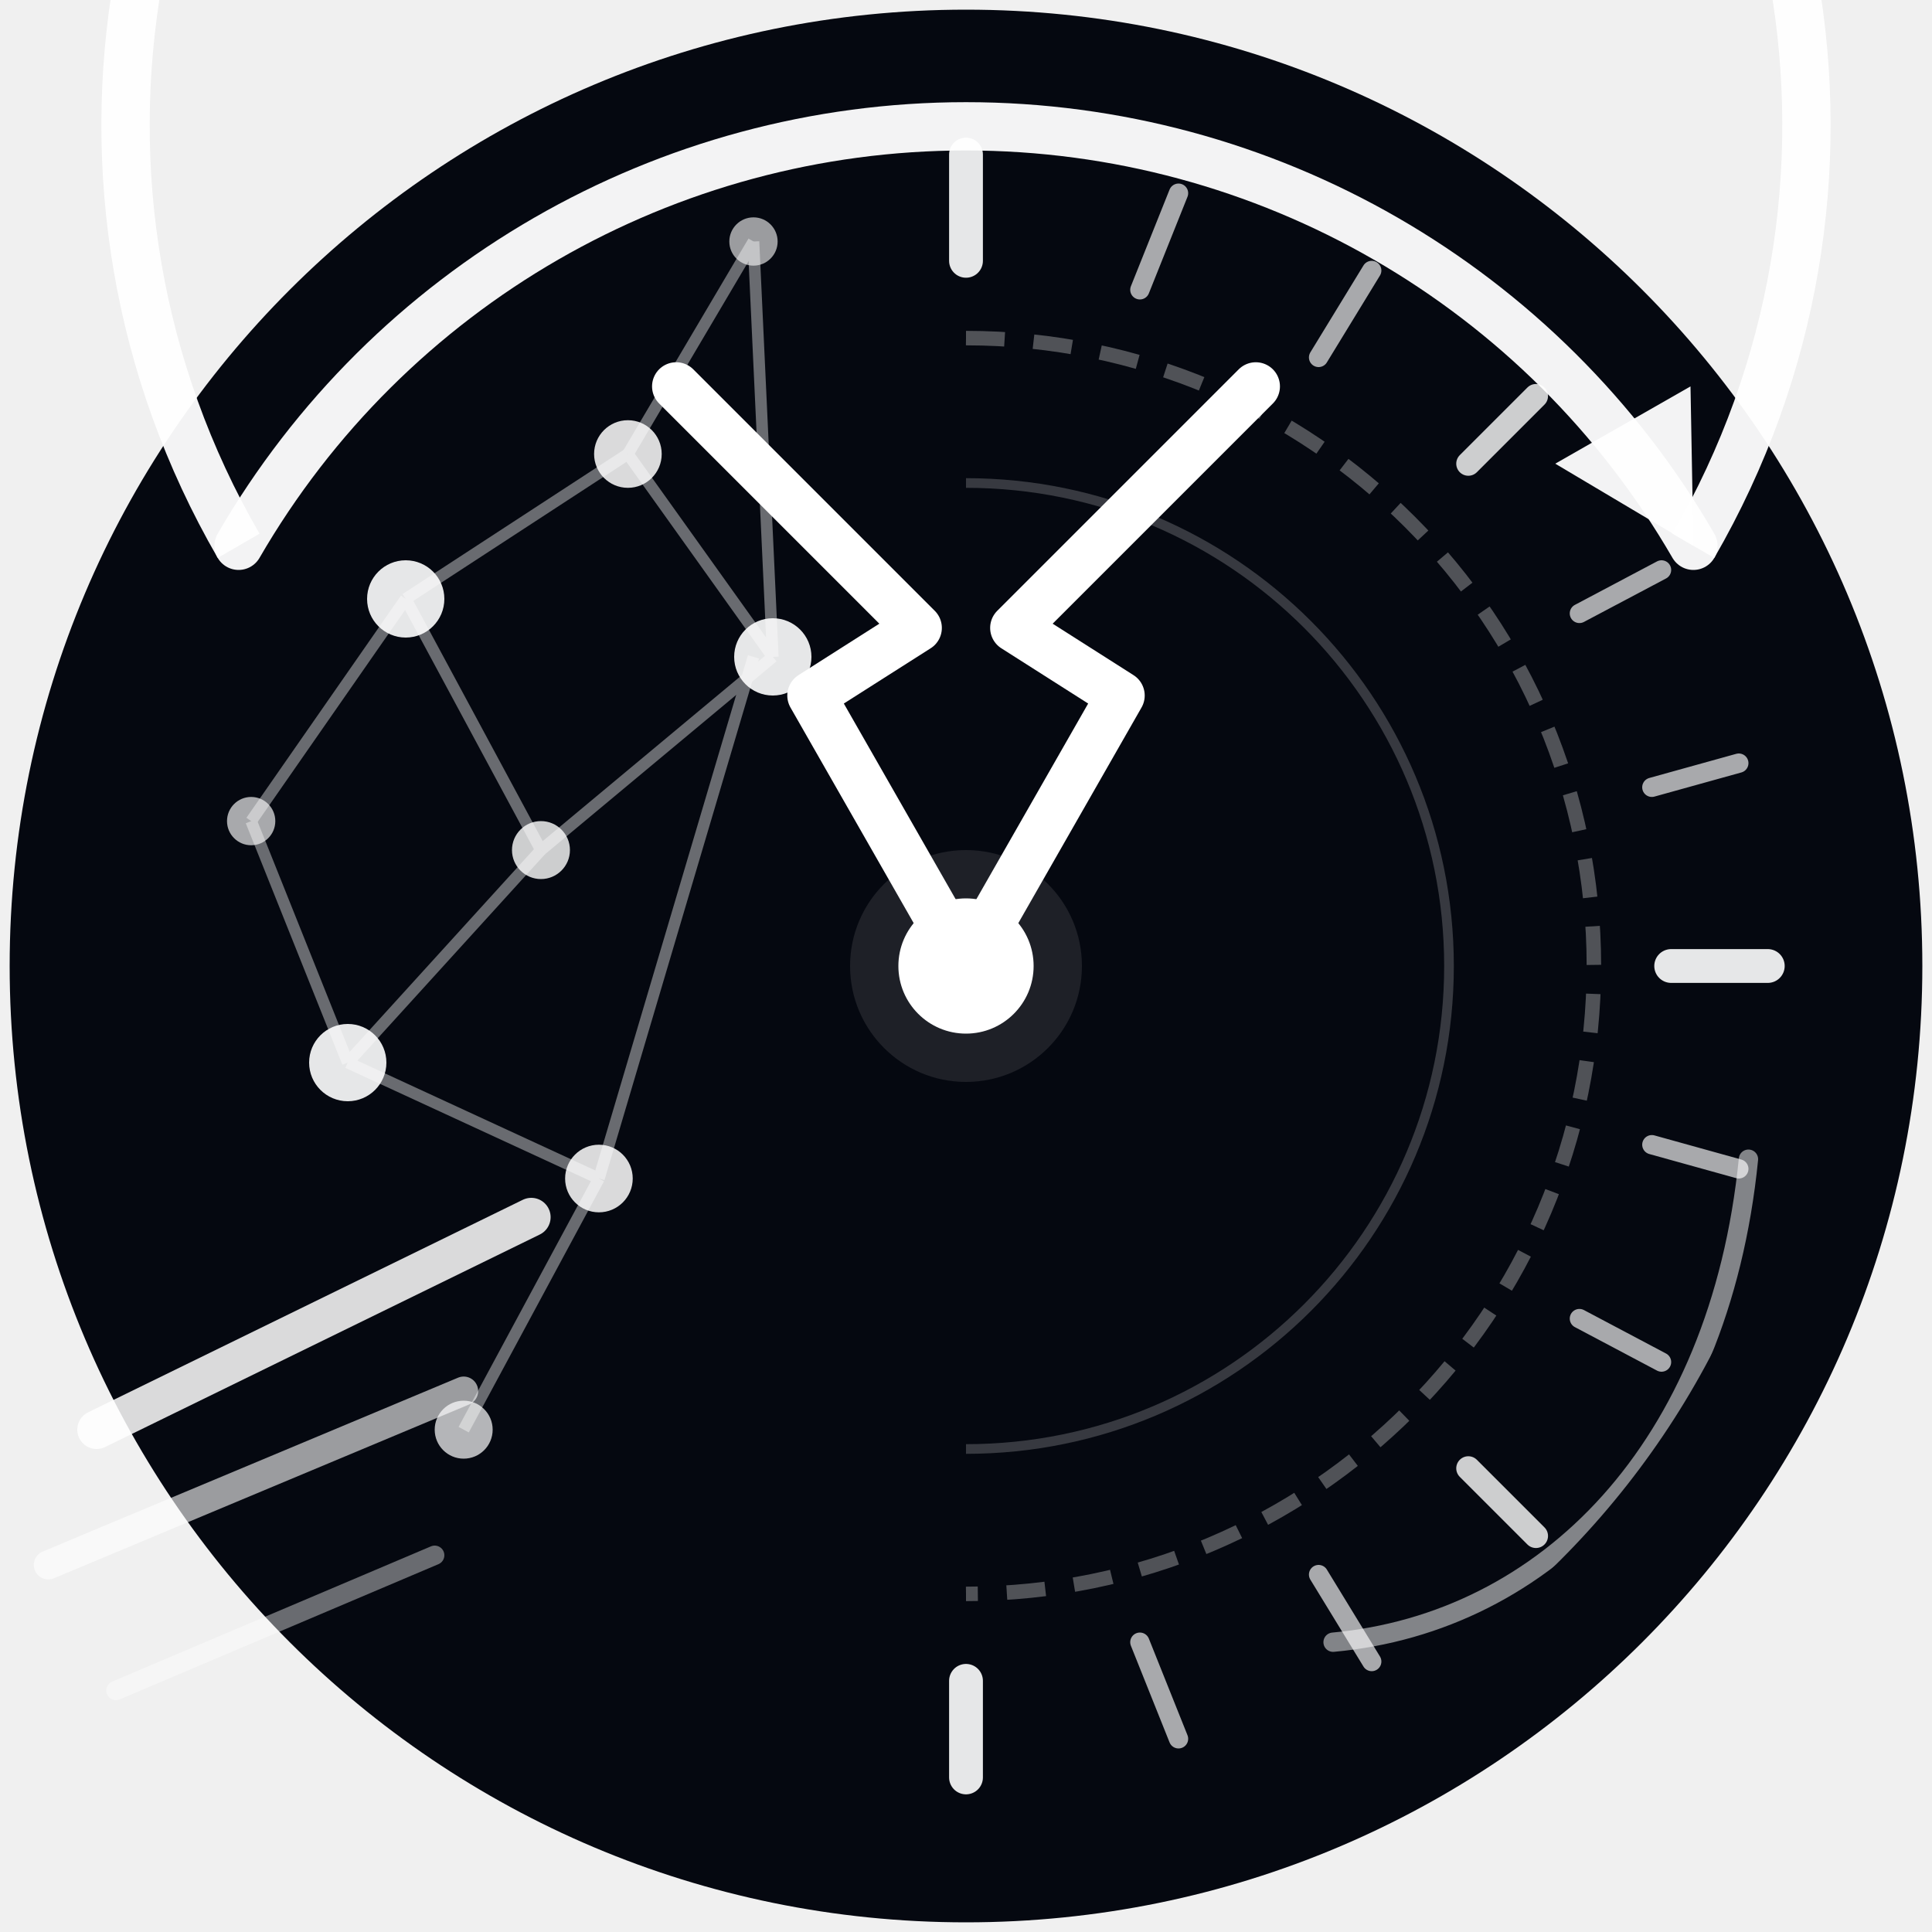
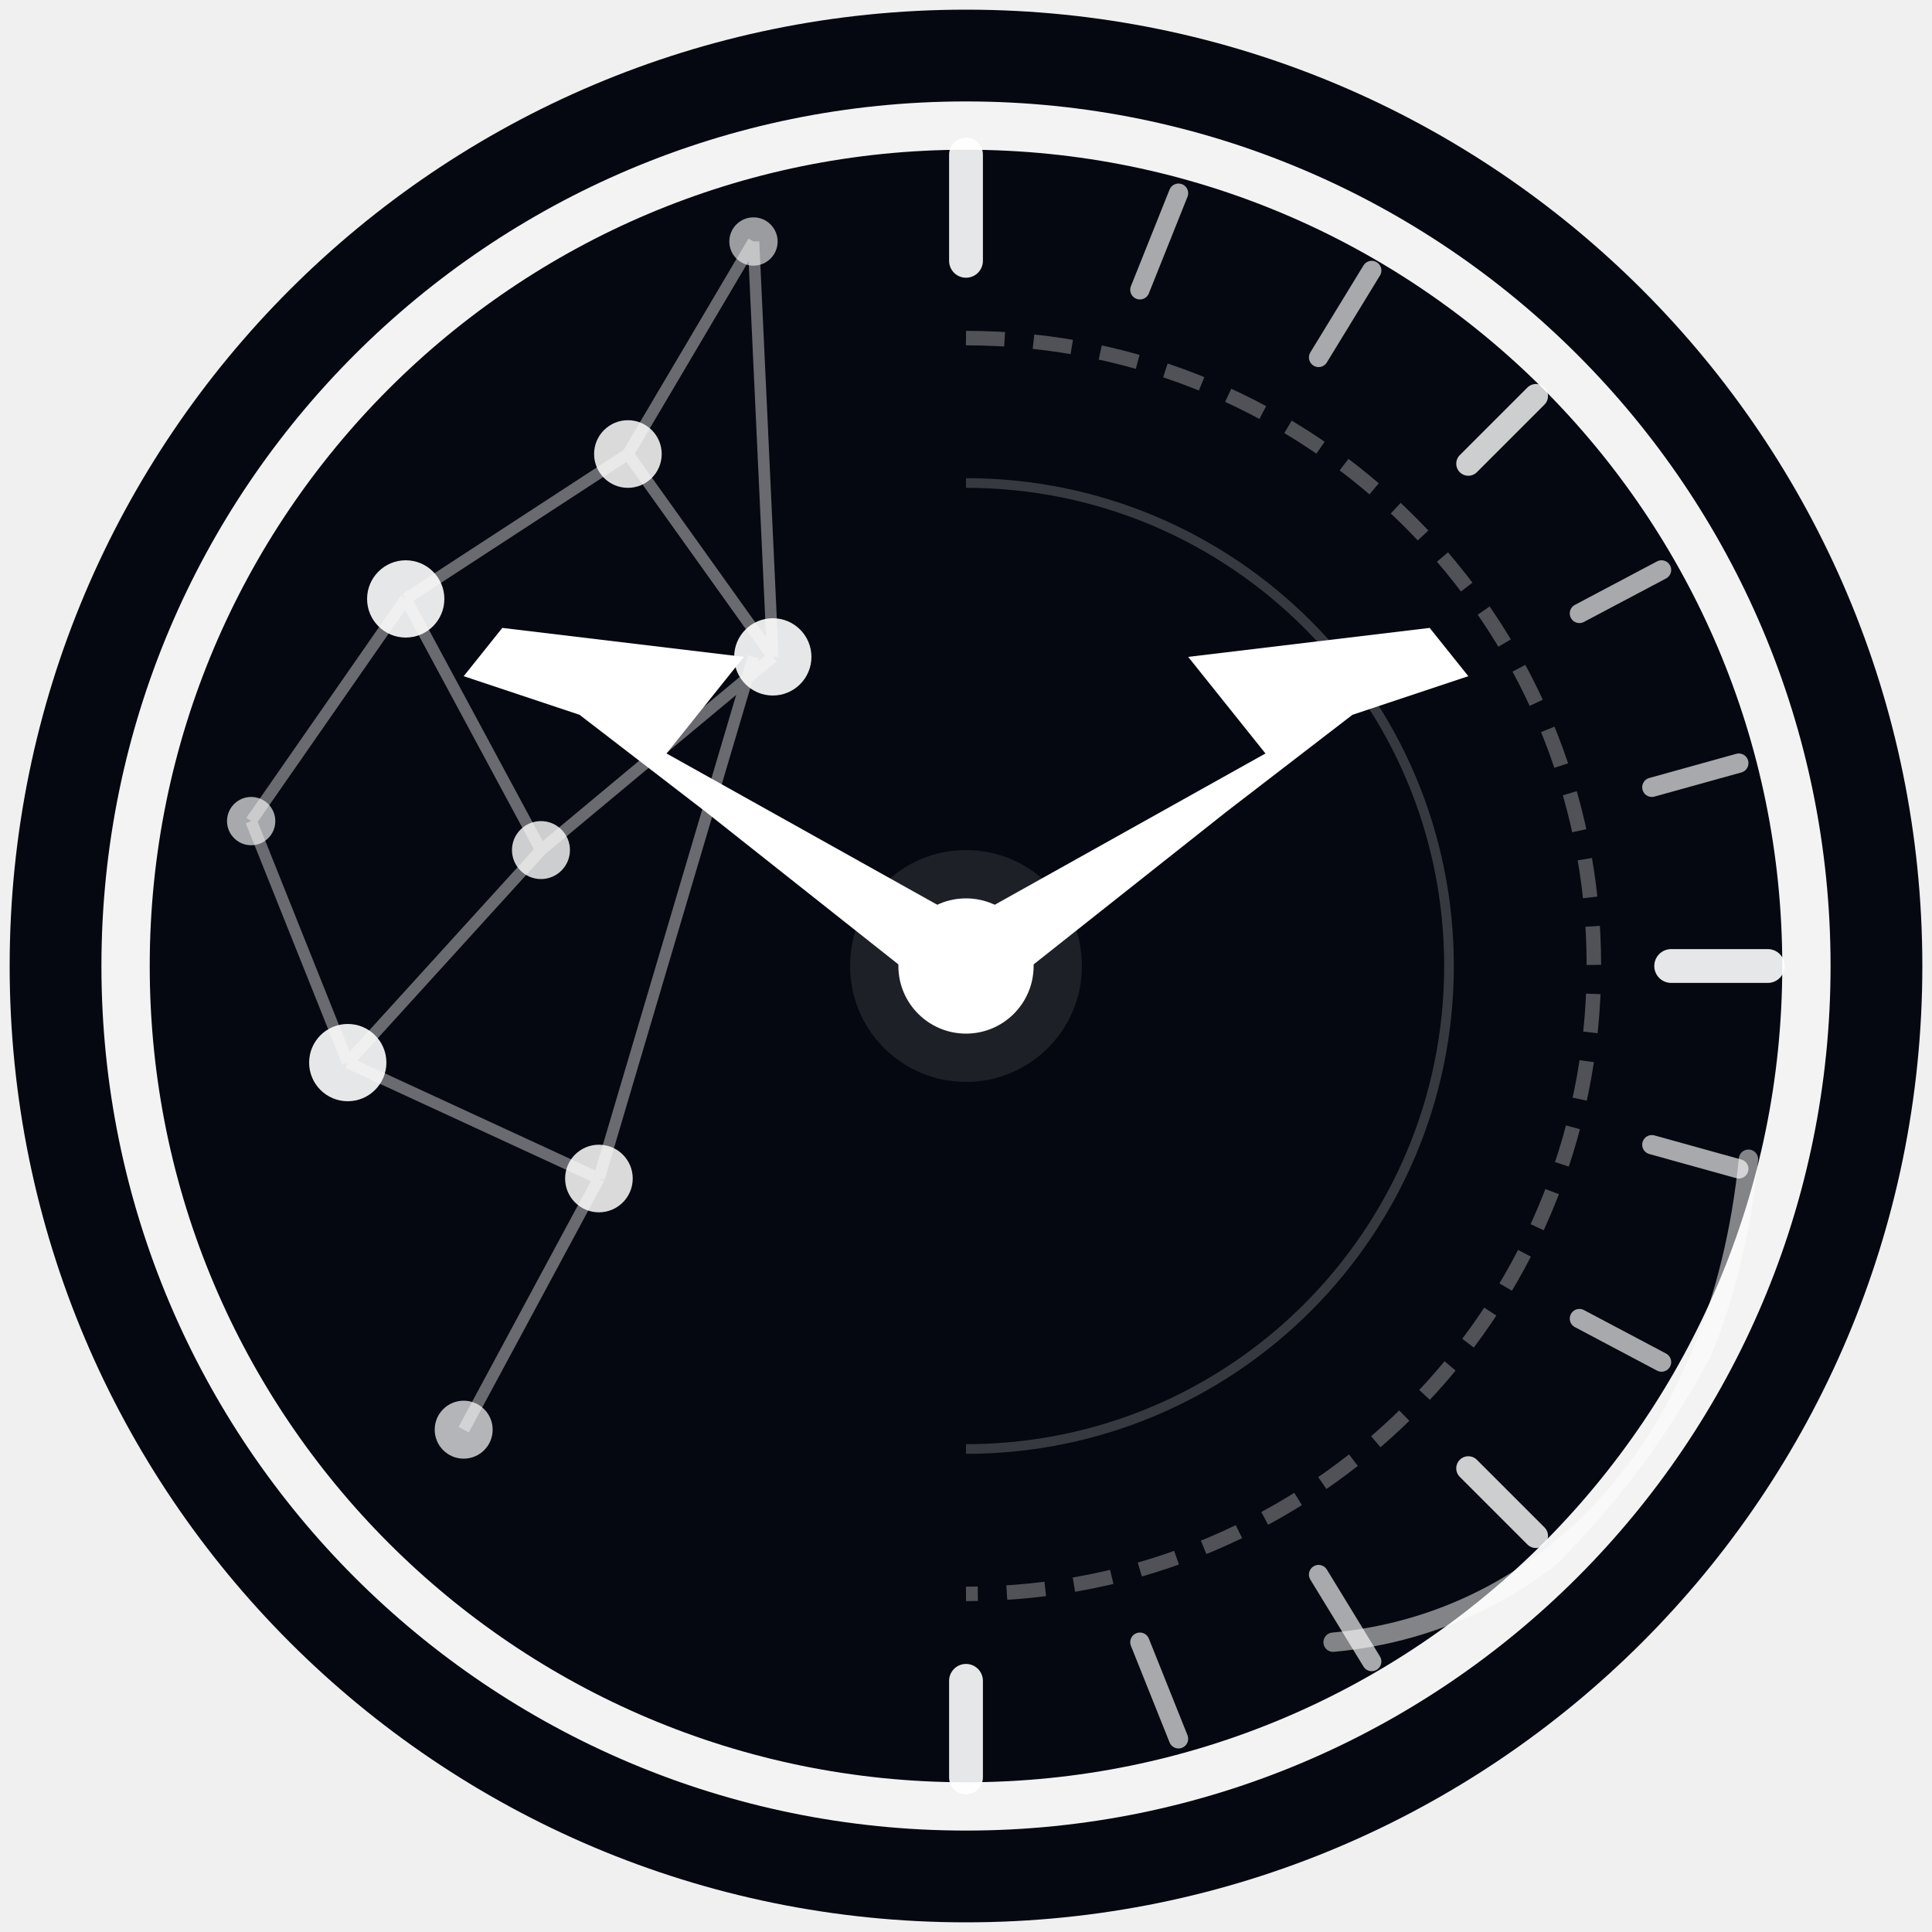
<svg xmlns="http://www.w3.org/2000/svg" viewBox="0 0 200 200" fill="none">
  <defs>
    <clipPath id="cc">
      <circle cx="100" cy="100" r="87" />
    </clipPath>
  </defs>
  <circle cx="100" cy="100" r="99" fill="#050810" />
  <g clip-path="url(#cc)">
    <path d="M 100 35 A 65 65 0 0 1 100 165" stroke="white" stroke-width="1.5" stroke-dasharray="4 3" opacity="0.3" fill="none" />
    <path d="M 100 50 A 50 50 0 0 1 100 150" stroke="white" stroke-width="1" opacity="0.2" fill="none" />
    <line x1="100" y1="16" x2="100" y2="27" stroke="white" stroke-width="3.5" stroke-linecap="round" opacity="0.9" />
    <line x1="122" y1="20" x2="118" y2="30" stroke="white" stroke-width="2" stroke-linecap="round" opacity="0.65" />
    <line x1="142" y1="28" x2="136.5" y2="37" stroke="white" stroke-width="2" stroke-linecap="round" opacity="0.65" />
    <line x1="159" y1="41" x2="152" y2="48" stroke="white" stroke-width="2.5" stroke-linecap="round" opacity="0.8" />
    <line x1="172" y1="59" x2="163.5" y2="63.5" stroke="white" stroke-width="2" stroke-linecap="round" opacity="0.65" />
    <line x1="180" y1="79" x2="171" y2="81.5" stroke="white" stroke-width="2" stroke-linecap="round" opacity="0.65" />
    <line x1="183" y1="100" x2="173" y2="100" stroke="white" stroke-width="3.5" stroke-linecap="round" opacity="0.9" />
    <line x1="180" y1="121" x2="171" y2="118.5" stroke="white" stroke-width="2" stroke-linecap="round" opacity="0.65" />
    <line x1="172" y1="141" x2="163.5" y2="136.5" stroke="white" stroke-width="2" stroke-linecap="round" opacity="0.65" />
    <line x1="159" y1="159" x2="152" y2="152" stroke="white" stroke-width="2.5" stroke-linecap="round" opacity="0.8" />
    <line x1="142" y1="172" x2="136.5" y2="163" stroke="white" stroke-width="2" stroke-linecap="round" opacity="0.65" />
    <line x1="122" y1="180" x2="118" y2="170" stroke="white" stroke-width="2" stroke-linecap="round" opacity="0.65" />
    <line x1="100" y1="184" x2="100" y2="174" stroke="white" stroke-width="3.5" stroke-linecap="round" opacity="0.9" />
    <g stroke="white" stroke-width="1.2" opacity="0.4" fill="none">
      <line x1="42" y1="62" x2="65" y2="47" />
      <line x1="42" y1="62" x2="56" y2="88" />
      <line x1="65" y1="47" x2="80" y2="68" />
      <line x1="56" y1="88" x2="80" y2="68" />
      <line x1="56" y1="88" x2="36" y2="110" />
      <line x1="36" y1="110" x2="62" y2="122" />
      <line x1="62" y1="122" x2="78" y2="68" />
      <line x1="62" y1="122" x2="48" y2="148" />
      <line x1="42" y1="62" x2="26" y2="85" />
      <line x1="26" y1="85" x2="36" y2="110" />
      <line x1="65" y1="47" x2="78" y2="25" />
      <line x1="78" y1="25" x2="80" y2="68" />
    </g>
    <g fill="white">
      <circle cx="42" cy="62" r="4" opacity="0.9" />
      <circle cx="65" cy="47" r="3.5" opacity="0.85" />
      <circle cx="80" cy="68" r="4" opacity="0.9" />
      <circle cx="56" cy="88" r="3" opacity="0.8" />
      <circle cx="26" cy="85" r="2.5" opacity="0.65" />
      <circle cx="36" cy="110" r="4" opacity="0.9" />
      <circle cx="62" cy="122" r="3.5" opacity="0.85" />
      <circle cx="48" cy="148" r="3" opacity="0.7" />
      <circle cx="78" cy="25" r="2.5" opacity="0.6" />
    </g>
-     <path d="M 100 100 L 84 72 L 95 65 L 70 40" stroke="white" stroke-width="5" stroke-linecap="round" stroke-linejoin="round" />
-     <path d="M 100 100 L 116 72 L 105 65 L 130 40" stroke="white" stroke-width="5" stroke-linecap="round" stroke-linejoin="round" />
+     <path d="M 103 97 L 69 78 L 77 68 L 52 65 L 48 70 L 60 74 L 73 84 L 97 103 Z" fill="white" />
+     <path d="M 97 97 L 131 78 L 123 68 L 148 65 L 152 70 L 140 74 L 127 84 L 103 103 Z" fill="white" />
    <circle cx="100" cy="100" r="7" fill="white" />
    <circle cx="100" cy="100" r="12" fill="white" opacity="0.1" />
    <path d="M 138 170 C 160 168, 178 150, 181 120" stroke="white" stroke-width="2" stroke-linecap="round" opacity="0.5" fill="none" />
  </g>
-   <path d="M 24.7 56.5 A 87 87 0 1 1 175.3 56.5" stroke="white" stroke-width="5" fill="none" opacity="0.95" />
-   <path d="M 24.7 56.5 A 87 87 0 0 1 175.3 56.5" stroke="white" stroke-width="5" stroke-linecap="round" fill="none" opacity="0.95" />
-   <path d="M 175.3 56.5 L 161 48 L 175 40 Z" fill="white" opacity="0.95" />
-   <line x1="10" y1="148" x2="55" y2="126" stroke="white" stroke-width="4" stroke-linecap="round" opacity="0.85" />
-   <line x1="5" y1="162" x2="48" y2="144" stroke="white" stroke-width="3" stroke-linecap="round" opacity="0.6" />
-   <line x1="12" y1="175" x2="45" y2="161" stroke="white" stroke-width="2" stroke-linecap="round" opacity="0.4" />
+   <circle cx="100" cy="100" r="87" stroke="white" stroke-width="5" fill="none" opacity="0.95" />
</svg>
